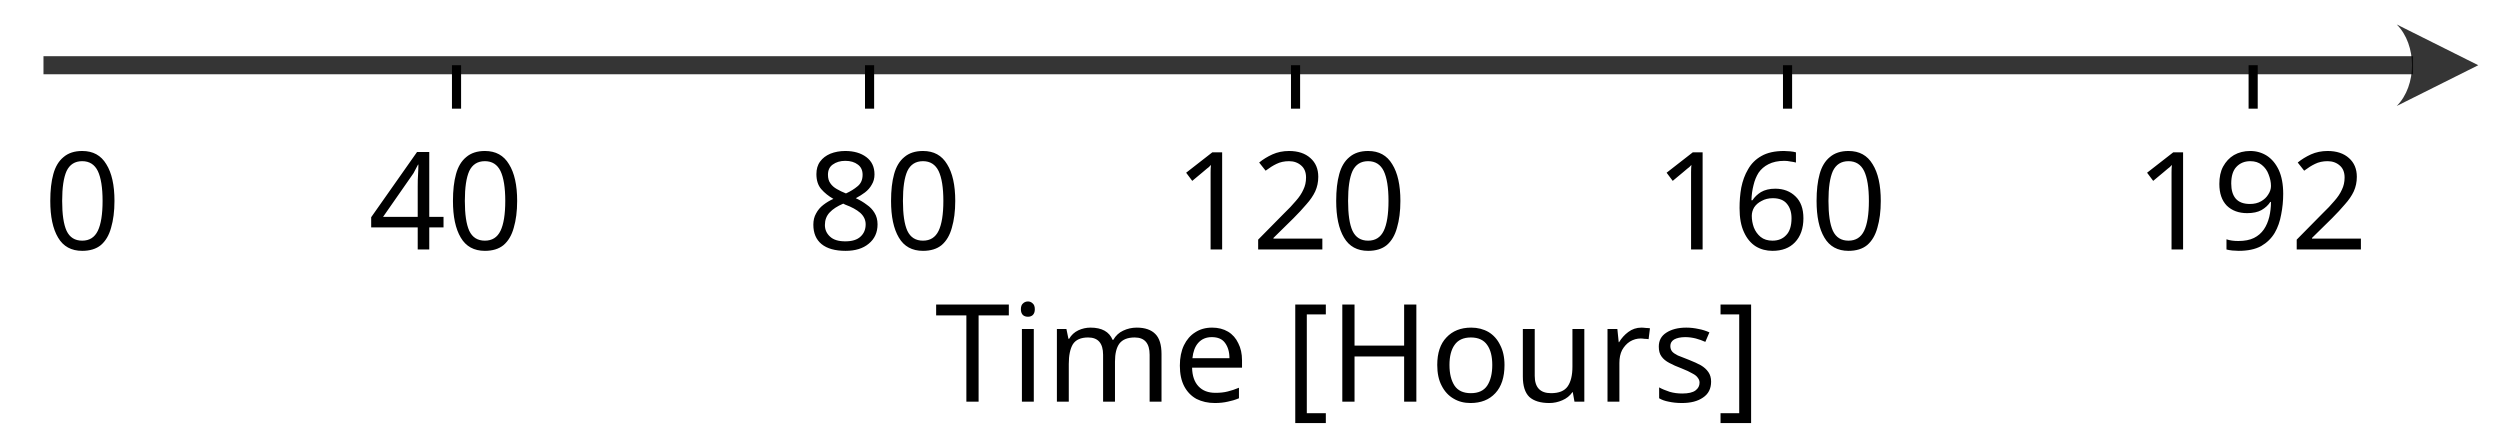
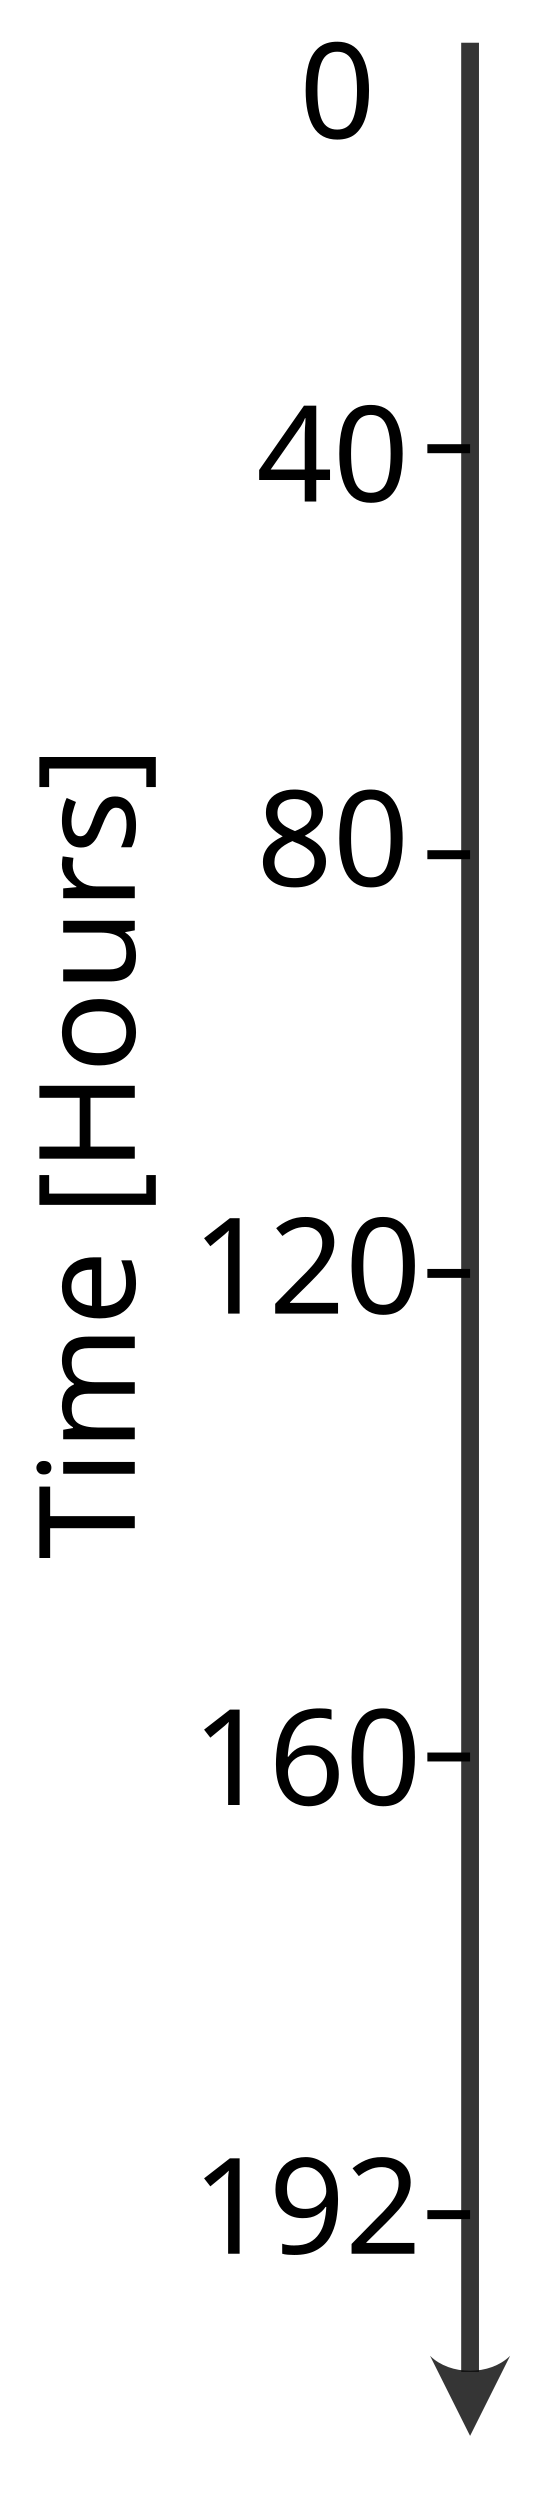
- <svg xmlns="http://www.w3.org/2000/svg" width="100%" height="100%" viewBox="0 0 115 20" version="1.1" xml:space="preserve" style="fill-rule:evenodd;clip-rule:evenodd;stroke-linejoin:round;stroke-miterlimit:1.5;">
-   <rect id="Artboard1" x="0" y="0" width="115" height="20" style="fill:none;" />
-   <path d="M110.25,1.125l3.75,1.875l-3.75,1.875c0.937,-0.938 0.937,-2.813 0,-3.75Z" style="fill-opacity:0.79;" />
-   <path d="M2,3l109,0" style="fill:none;stroke:#000;stroke-opacity:0.79;stroke-width:0.83px;" />
-   <text x="2px" y="11.474px" style="font-family:'MicrosoftSansSerif', 'Microsoft Sans Serif', sans-serif;font-size:6.25px;">0       40        80      120       160       192</text>
-   <path d="M21,3l0,2" style="fill:none;stroke:#000;stroke-width:0.42px;" />
-   <path d="M59.595,3l0,2" style="fill:none;stroke:#000;stroke-width:0.42px;" />
-   <path d="M103.645,3l0,2" style="fill:none;stroke:#000;stroke-width:0.42px;" />
-   <path d="M82.227,3l0,2" style="fill:none;stroke:#000;stroke-width:0.42px;" />
-   <path d="M40,3l0,2" style="fill:none;stroke:#000;stroke-width:0.42px;" />
-   <text x="43px" y="18.474px" style="font-family:'MicrosoftSansSerif', 'Microsoft Sans Serif', sans-serif;font-size:6.25px;">Time [Hours]</text>
+ <svg xmlns="http://www.w3.org/2000/svg" width="100%" height="100%" viewBox="0 0 34 156" version="1.1" xml:space="preserve" style="fill-rule:evenodd;clip-rule:evenodd;stroke-linejoin:round;stroke-miterlimit:1.5;">
+   <rect id="Artboard1" x="0" y="0" width="33.333" height="156" style="fill:none;" />
+   <g>
+     <path d="M31.833,147l-2.5,5l-2.5,-5c1.25,1.25 3.75,1.25 5,0Z" style="fill-opacity:0.79;" />
+     <path d="M29.333,2.667l0,145.333" style="fill:none;stroke:#000;stroke-opacity:0.79;stroke-width:1.11px;" />
+     <path d="M29.333,28l-2.666,0" style="fill:none;stroke:#000;stroke-width:0.56px;" />
+     <path d="M29.333,79.46l-2.666,0" style="fill:none;stroke:#000;stroke-width:0.56px;" />
+     <path d="M29.333,138.193l-2.666,0" style="fill:none;stroke:#000;stroke-width:0.56px;" />
+     <path d="M29.333,109.636l-2.666,0" style="fill:none;stroke:#000;stroke-width:0.56px;" />
+     <path d="M29.333,53.333l-2.666,0" style="fill:none;stroke:#000;stroke-width:0.56px;" />
+   </g>
+   <text x="12px" y="140.632px" style="font-family:'MicrosoftSansSerif', 'Microsoft Sans Serif', sans-serif;font-size:8.333px;">192</text>
+   <text x="12px" y="112.632px" style="font-family:'MicrosoftSansSerif', 'Microsoft Sans Serif', sans-serif;font-size:8.333px;">160</text>
+   <text x="12px" y="81.965px" style="font-family:'MicrosoftSansSerif', 'Microsoft Sans Serif', sans-serif;font-size:8.333px;">120</text>
+   <text x="16px" y="55.299px" style="font-family:'MicrosoftSansSerif', 'Microsoft Sans Serif', sans-serif;font-size:8.333px;">80</text>
+   <text x="18.667px" y="8.632px" style="font-family:'MicrosoftSansSerif', 'Microsoft Sans Serif', sans-serif;font-size:8.333px;">0</text>
+   <text x="16px" y="31.299px" style="font-family:'MicrosoftSansSerif', 'Microsoft Sans Serif', sans-serif;font-size:8.333px;">40</text>
+   <g transform="matrix(6.21962e-17,-1,1,6.245e-17,-154.847,125.077)">
+     <text x="27.782px" y="163.26px" style="font-family:'MicrosoftSansSerif', 'Microsoft Sans Serif', sans-serif;font-size:8.333px;">Time [Hours]</text>
+   </g>
</svg>
